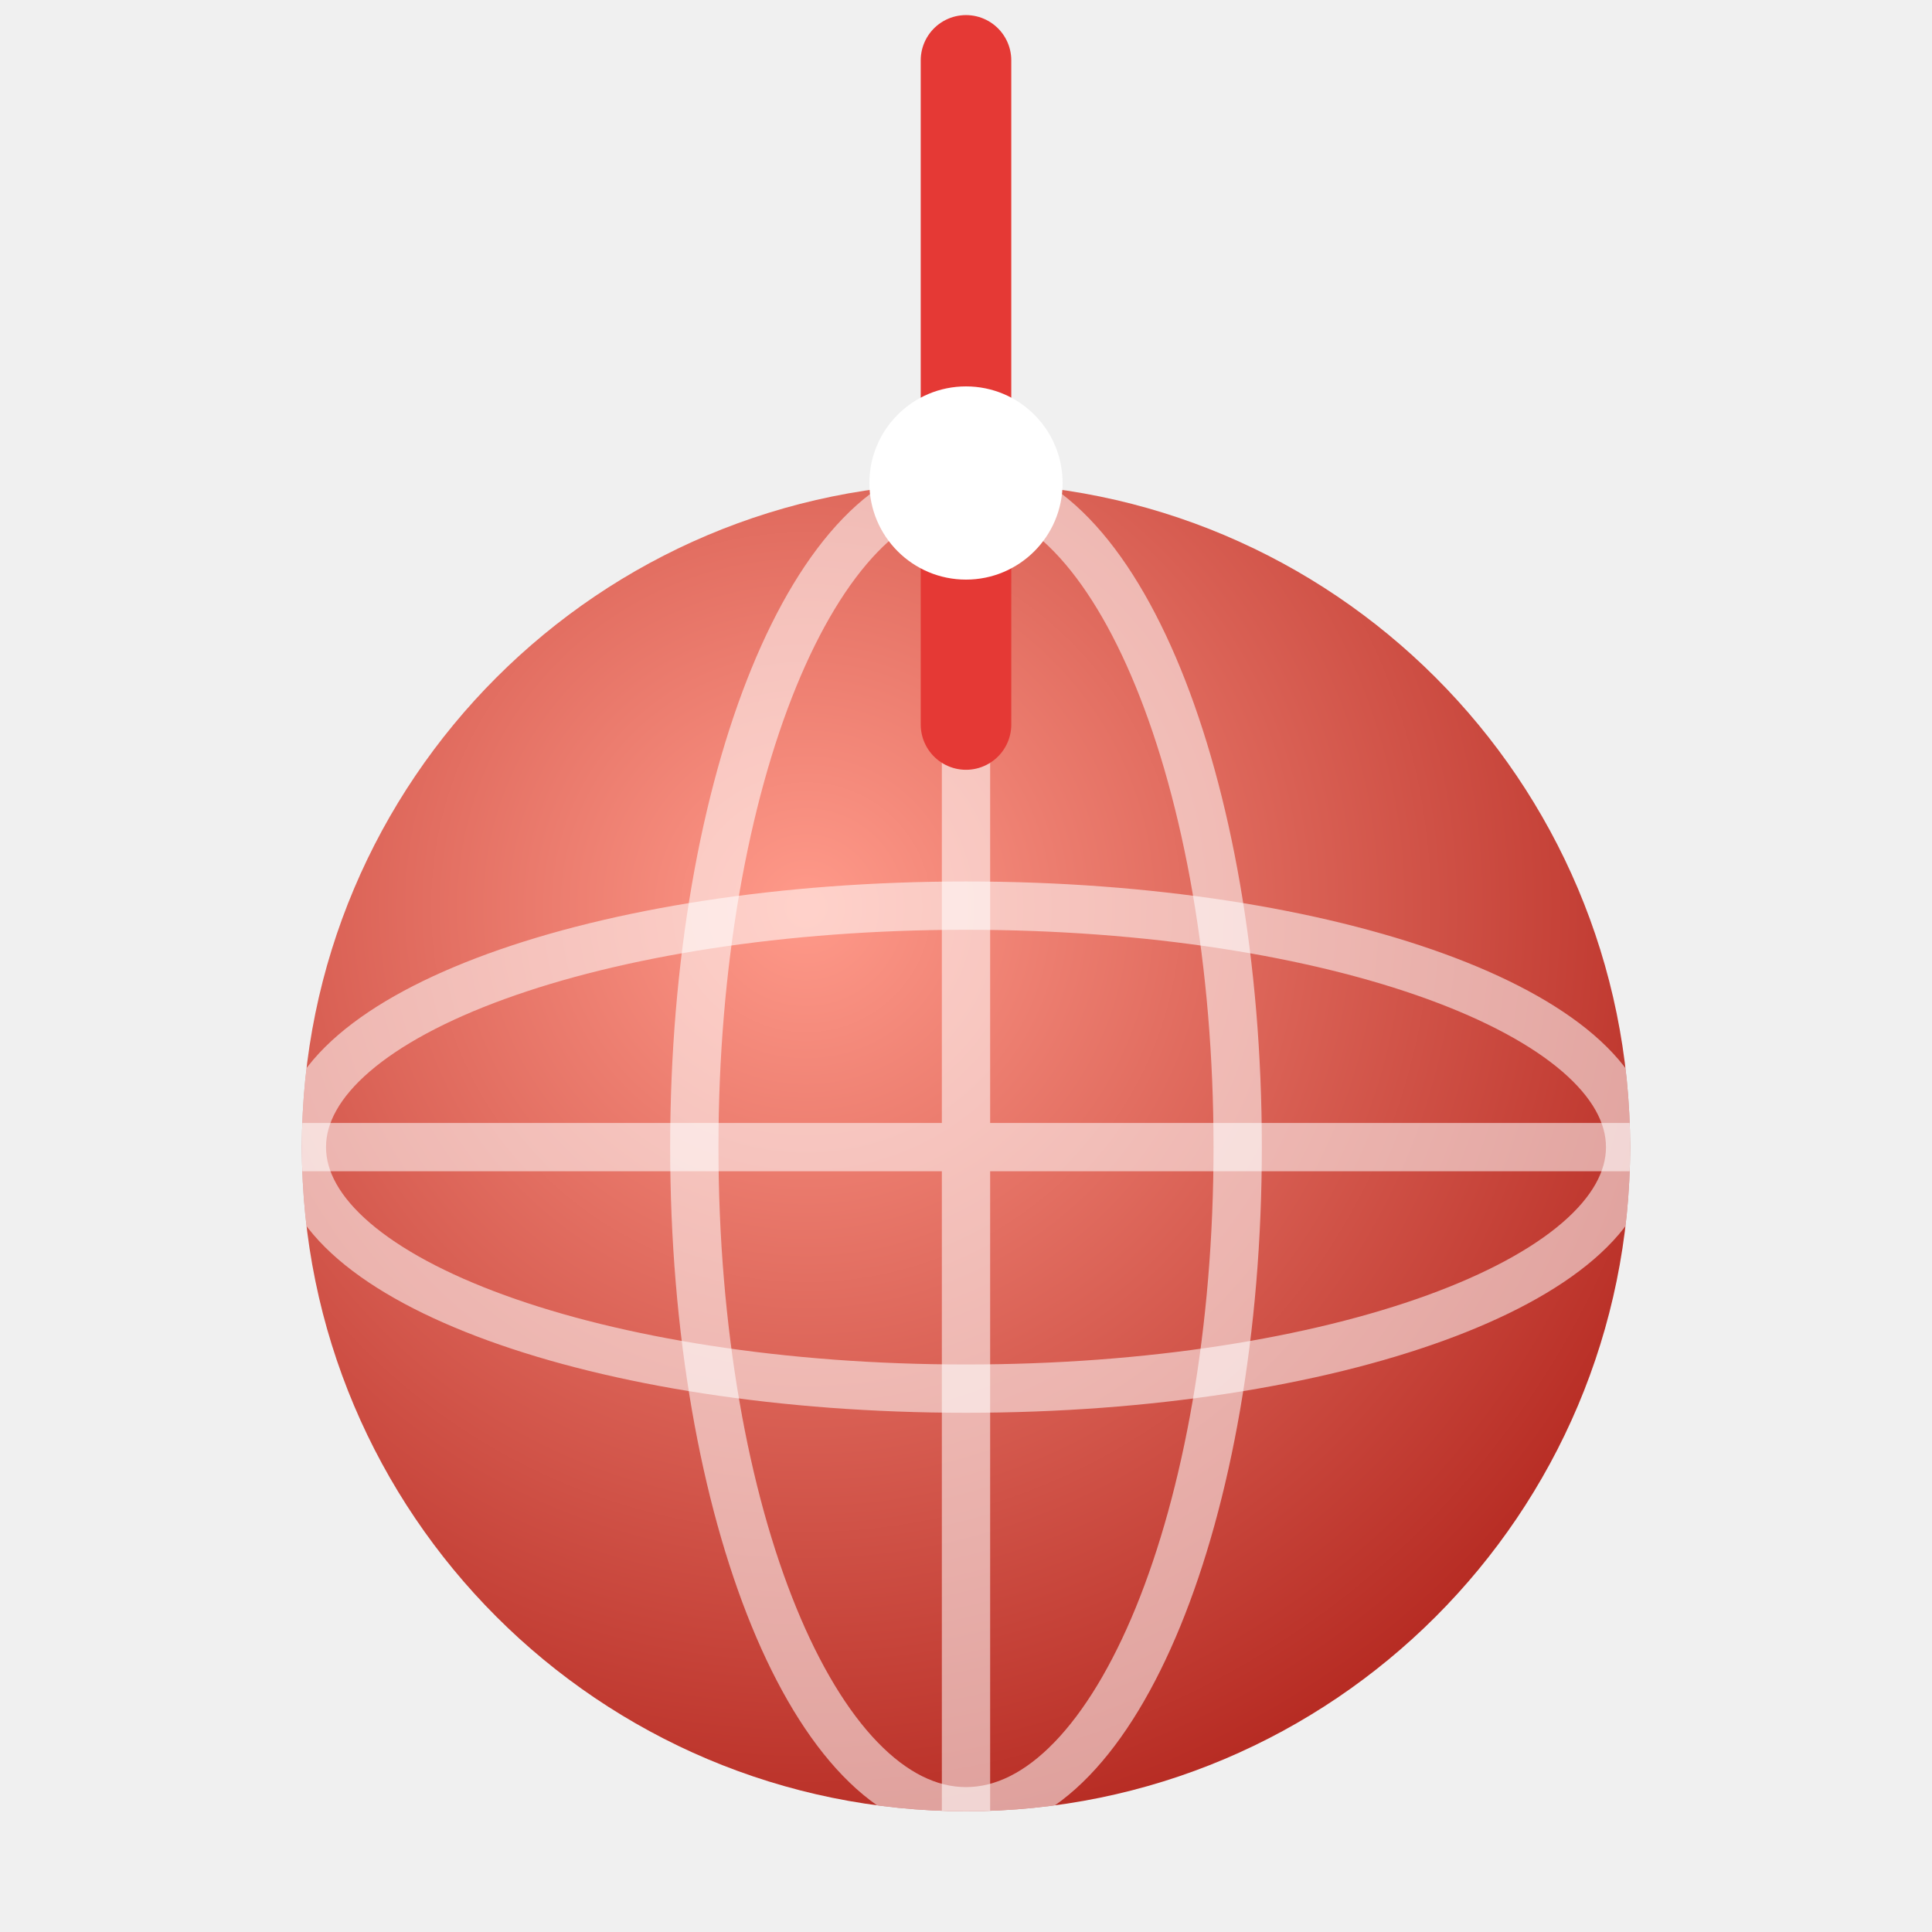
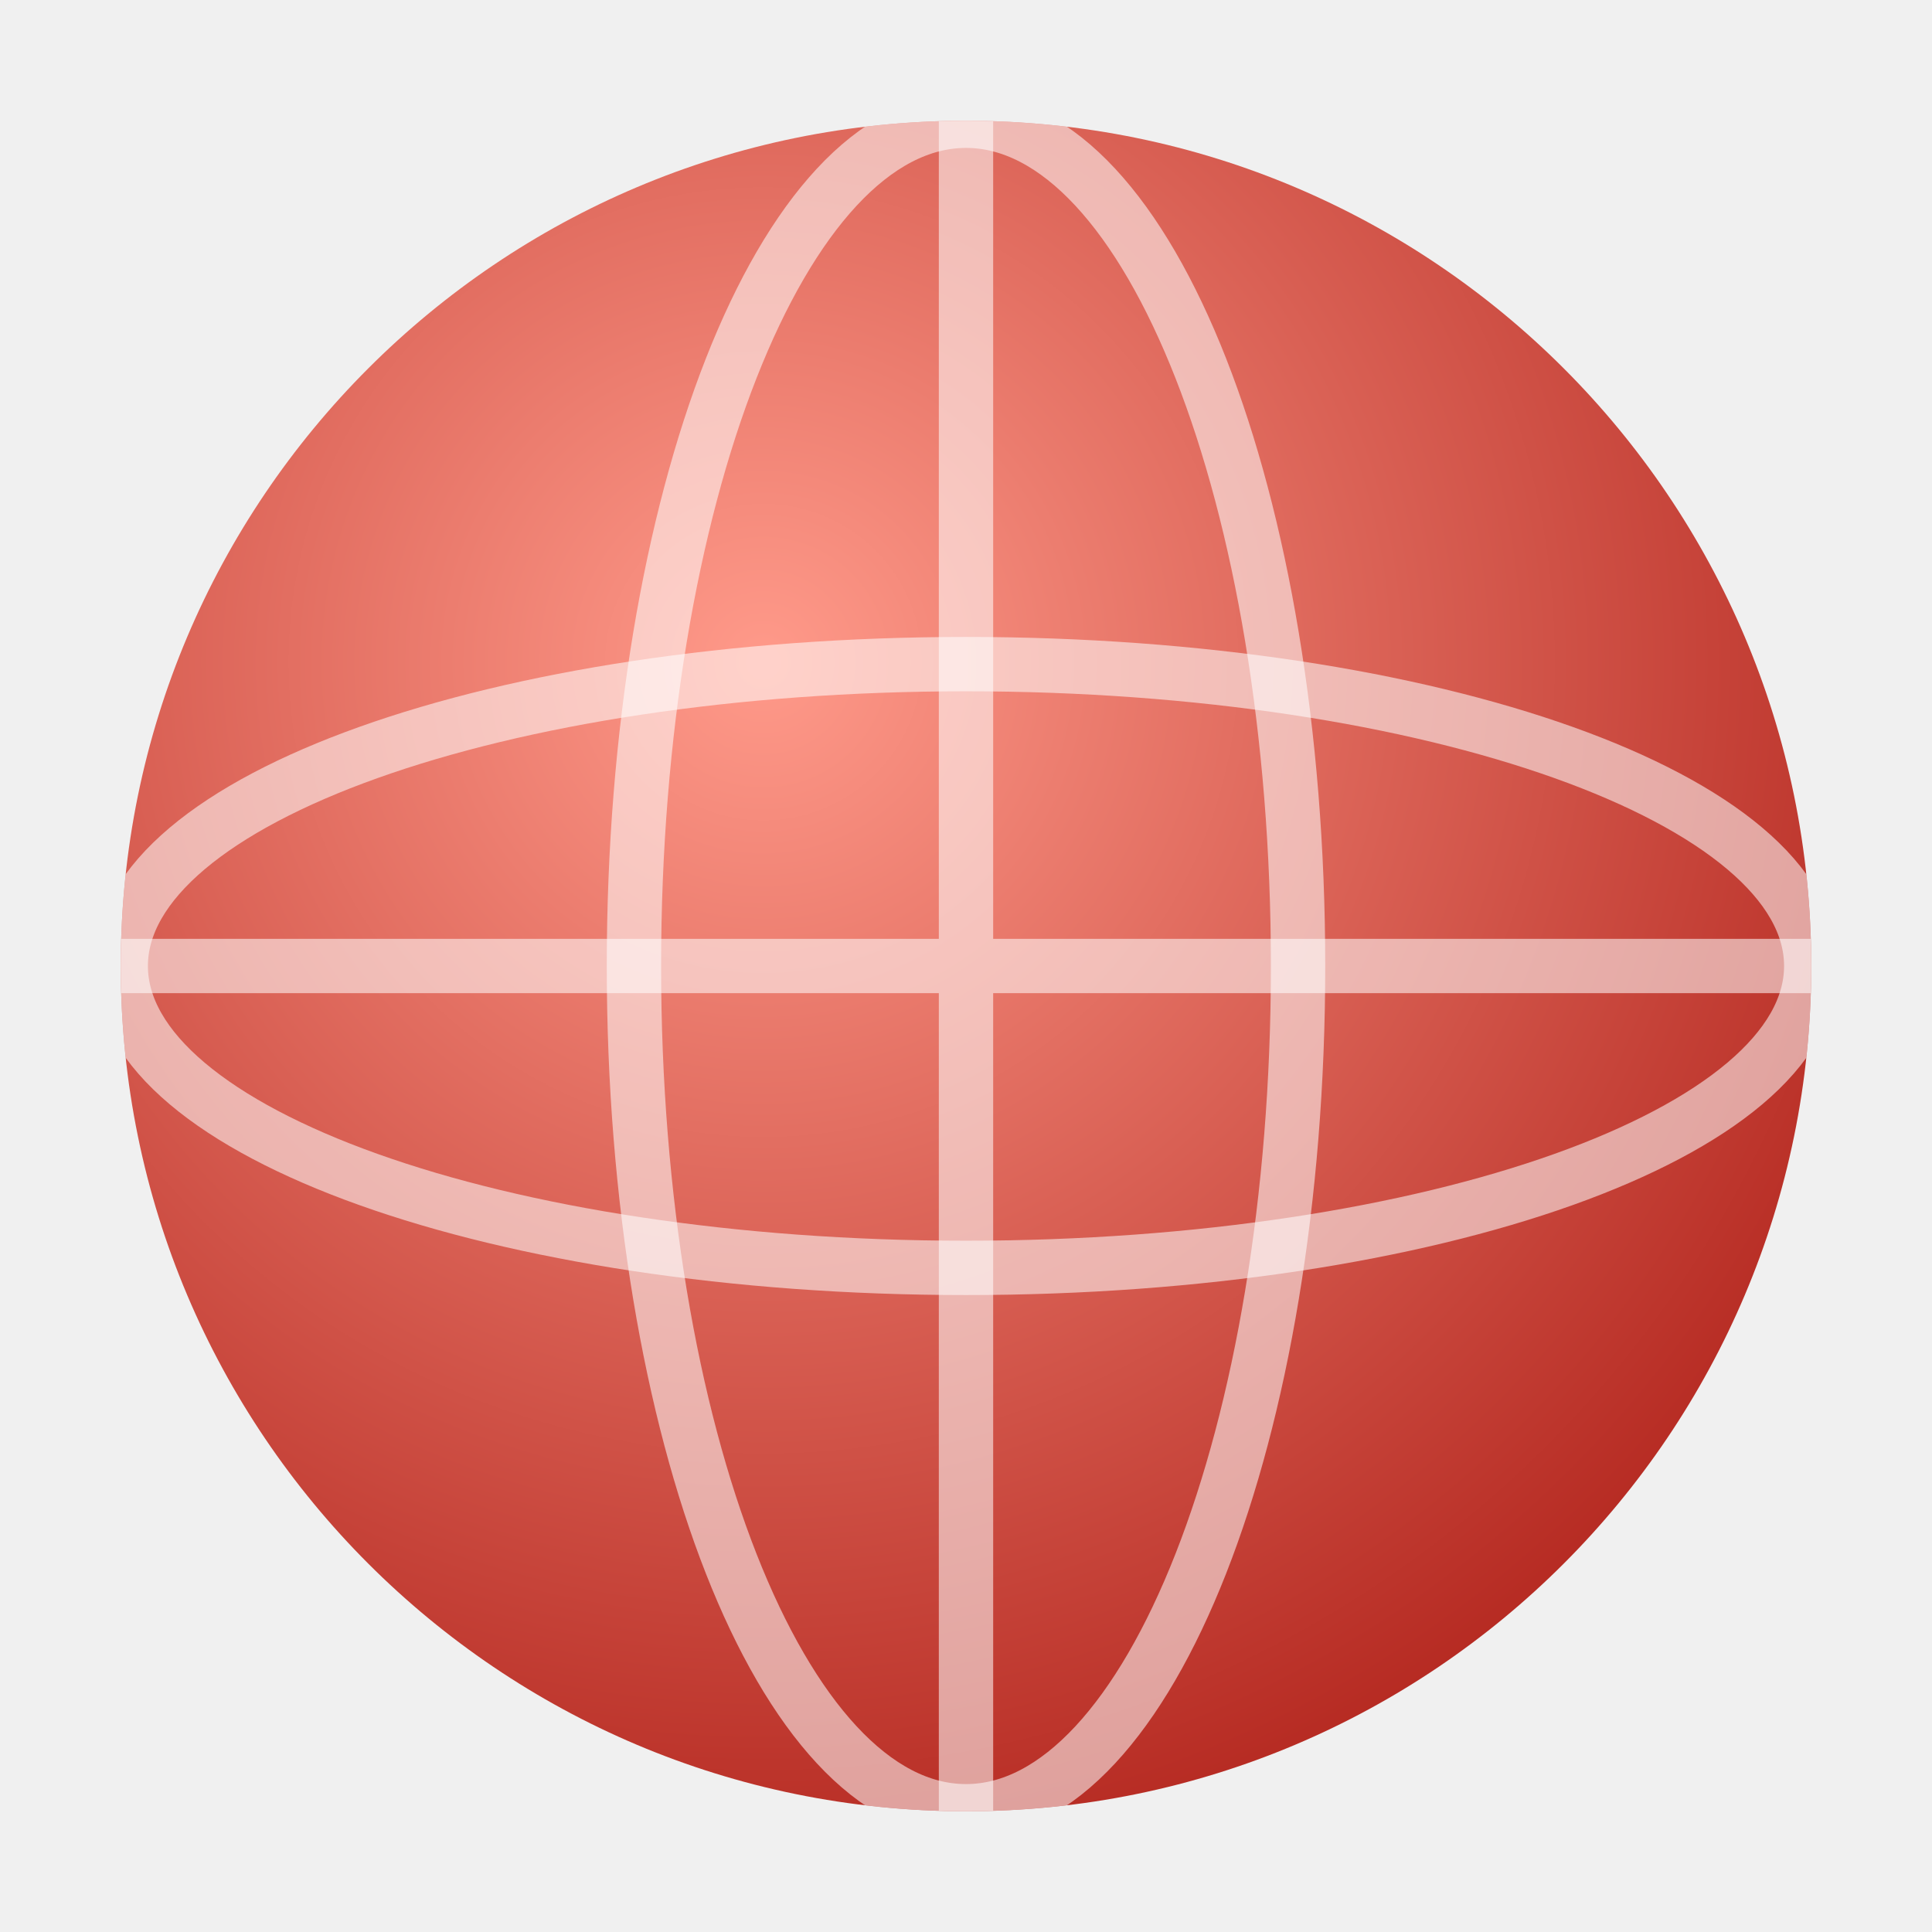
<svg xmlns="http://www.w3.org/2000/svg" viewBox="0 0 64 64">
  <defs>
    <radialGradient id="g" cx="38%" cy="32%" r="75%">
      <stop offset="0" stop-color="#ff9a8a" />
      <stop offset="1" stop-color="#b3261e" />
    </radialGradient>
    <clipPath id="c">
-       <circle cx="32" cy="38" r="22" />
+       <circle cx="32" cy="32" r="28" />
    </clipPath>
  </defs>
-   <circle cx="32" cy="38" r="22" fill="url(#g)" />
-   <g clip-path="url(#c)" fill="none" stroke="#fff" stroke-opacity=".55" stroke-width="1.6">
-     <ellipse cx="32" cy="38" rx="22" ry="8" />
-     <ellipse cx="32" cy="38" rx="9" ry="22" />
-     <path d="M10 38h44M32 16v44" />
+   <circle cx="32" cy="32" r="28" fill="url(#g)" />
+   <g clip-path="url(#c)" fill="none" stroke="#fff" stroke-opacity=".55" stroke-width="1.8">
+     <ellipse cx="32" cy="32" rx="28" ry="10" />
+     <ellipse cx="32" cy="32" rx="11" ry="28" />
+     <path d="M4 32h56M32 4v56" />
  </g>
-   <path d="M32 2v22" stroke="#e53935" stroke-width="3" stroke-linecap="round" />
-   <circle cx="32" cy="16" r="3.2" fill="#fff" />
</svg>
